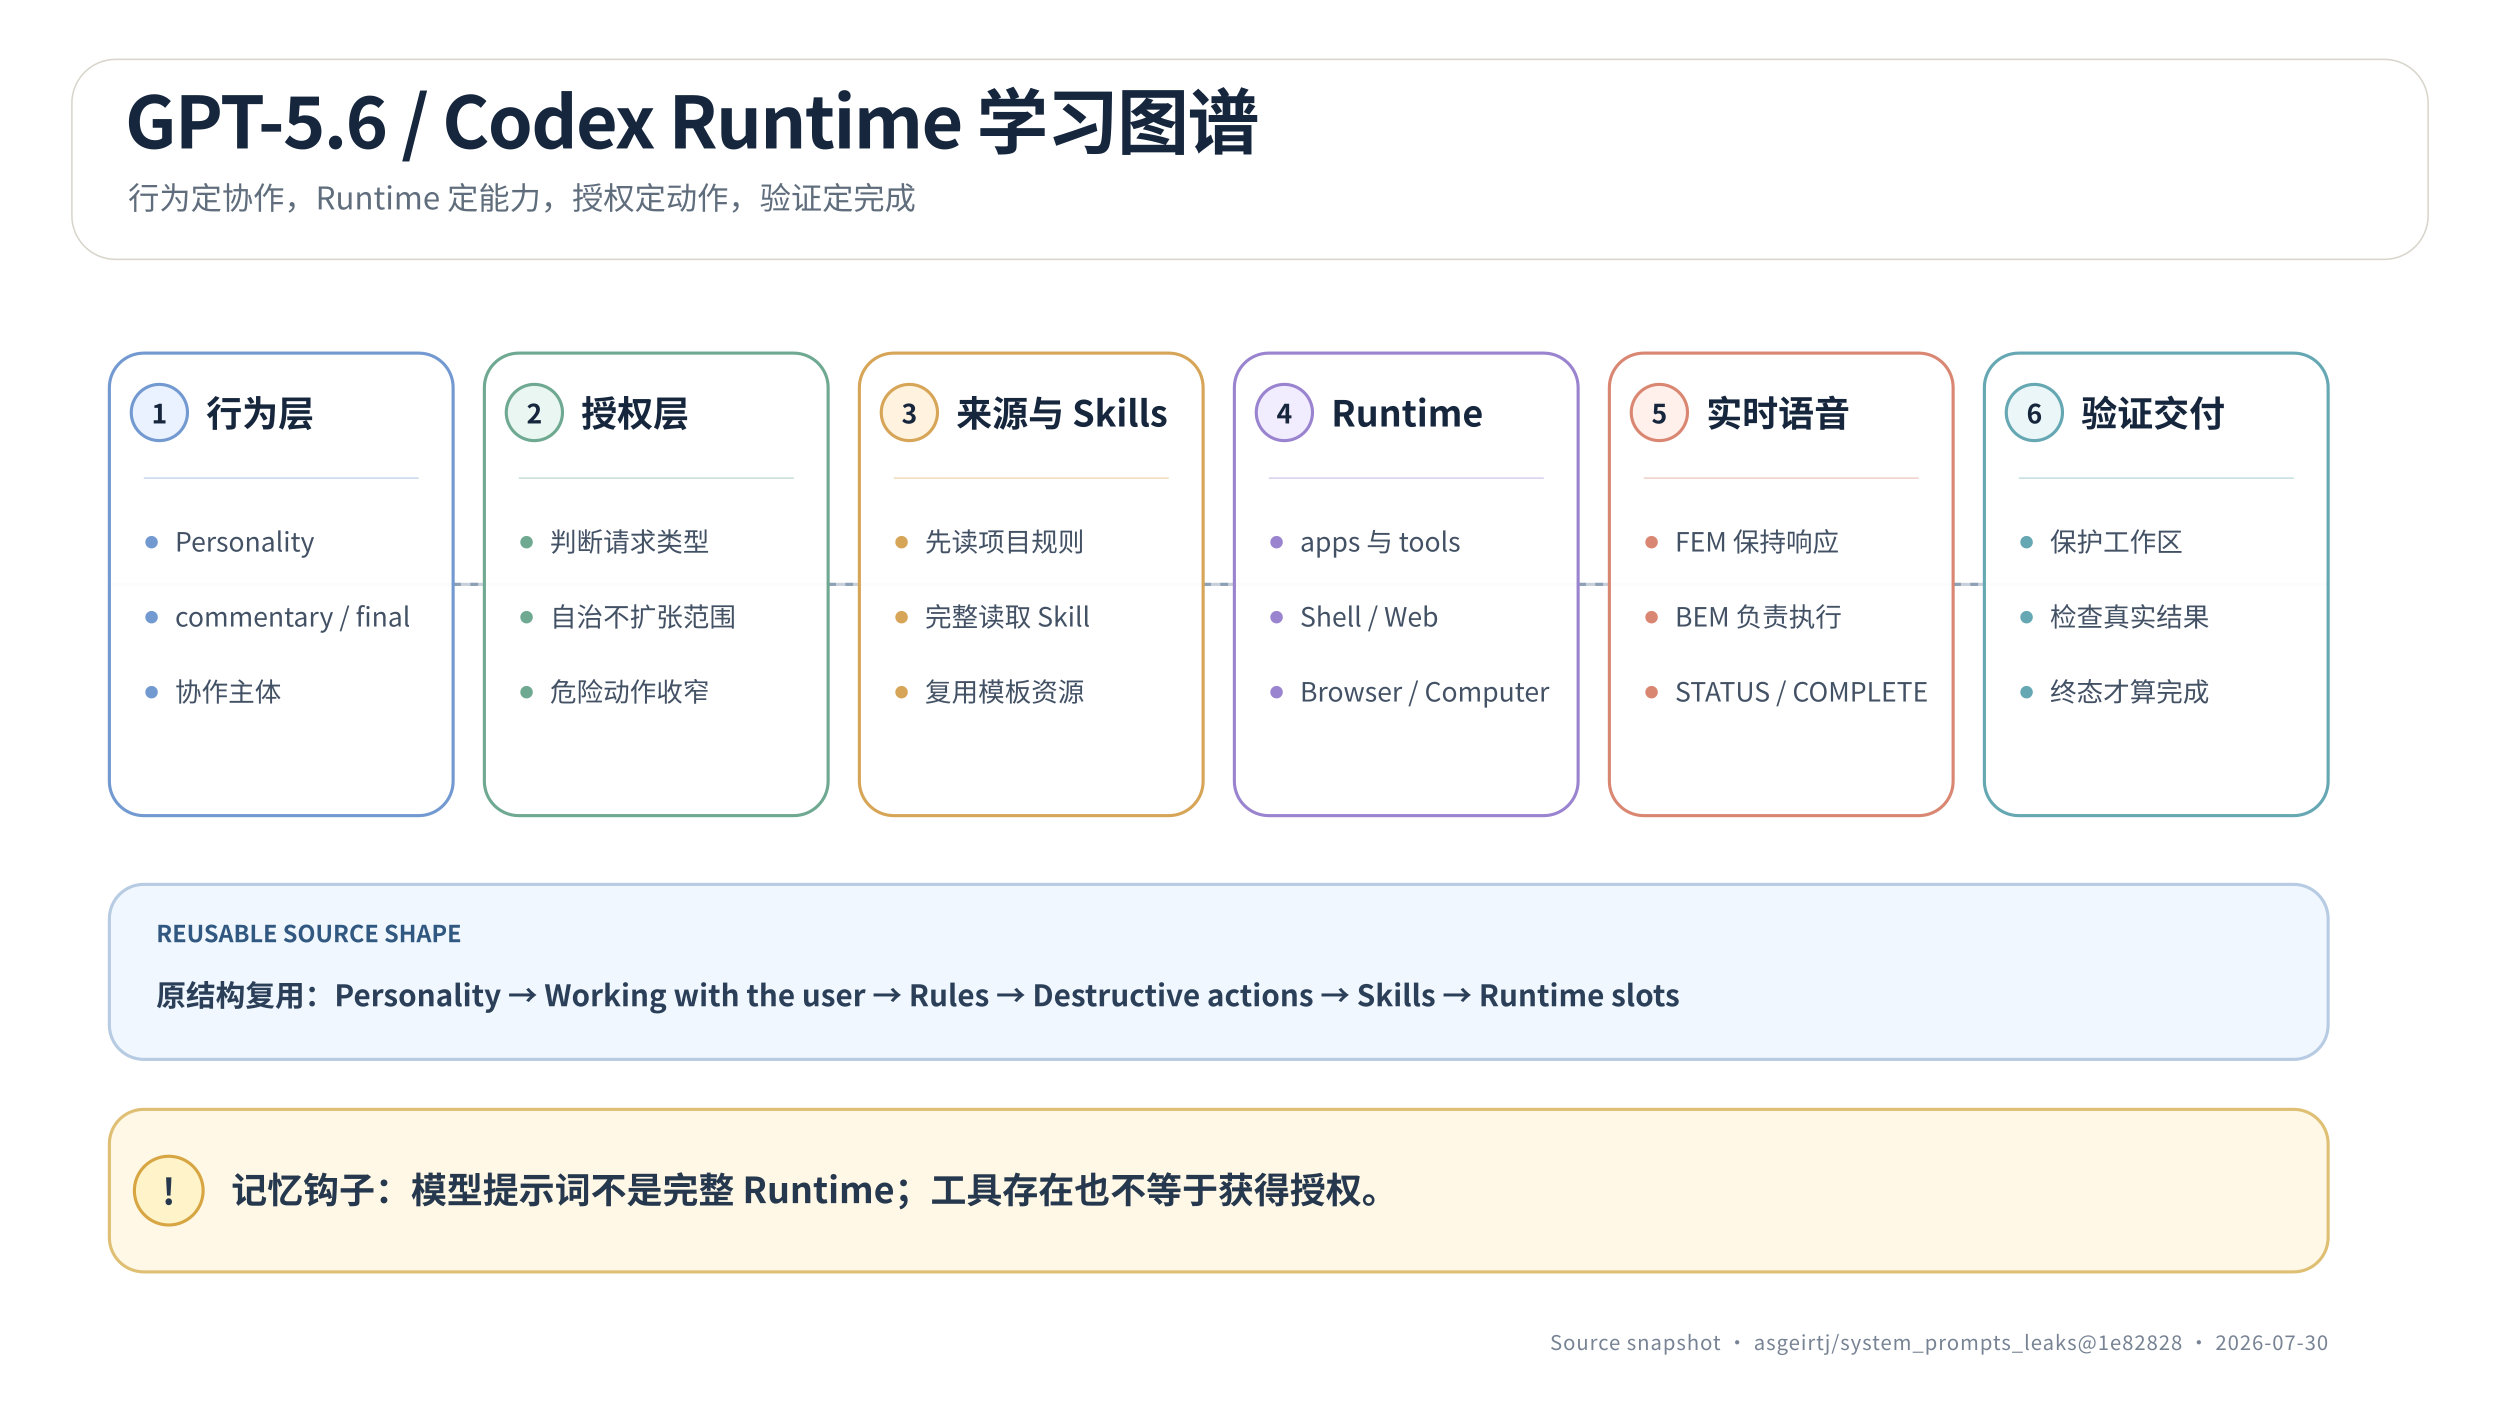
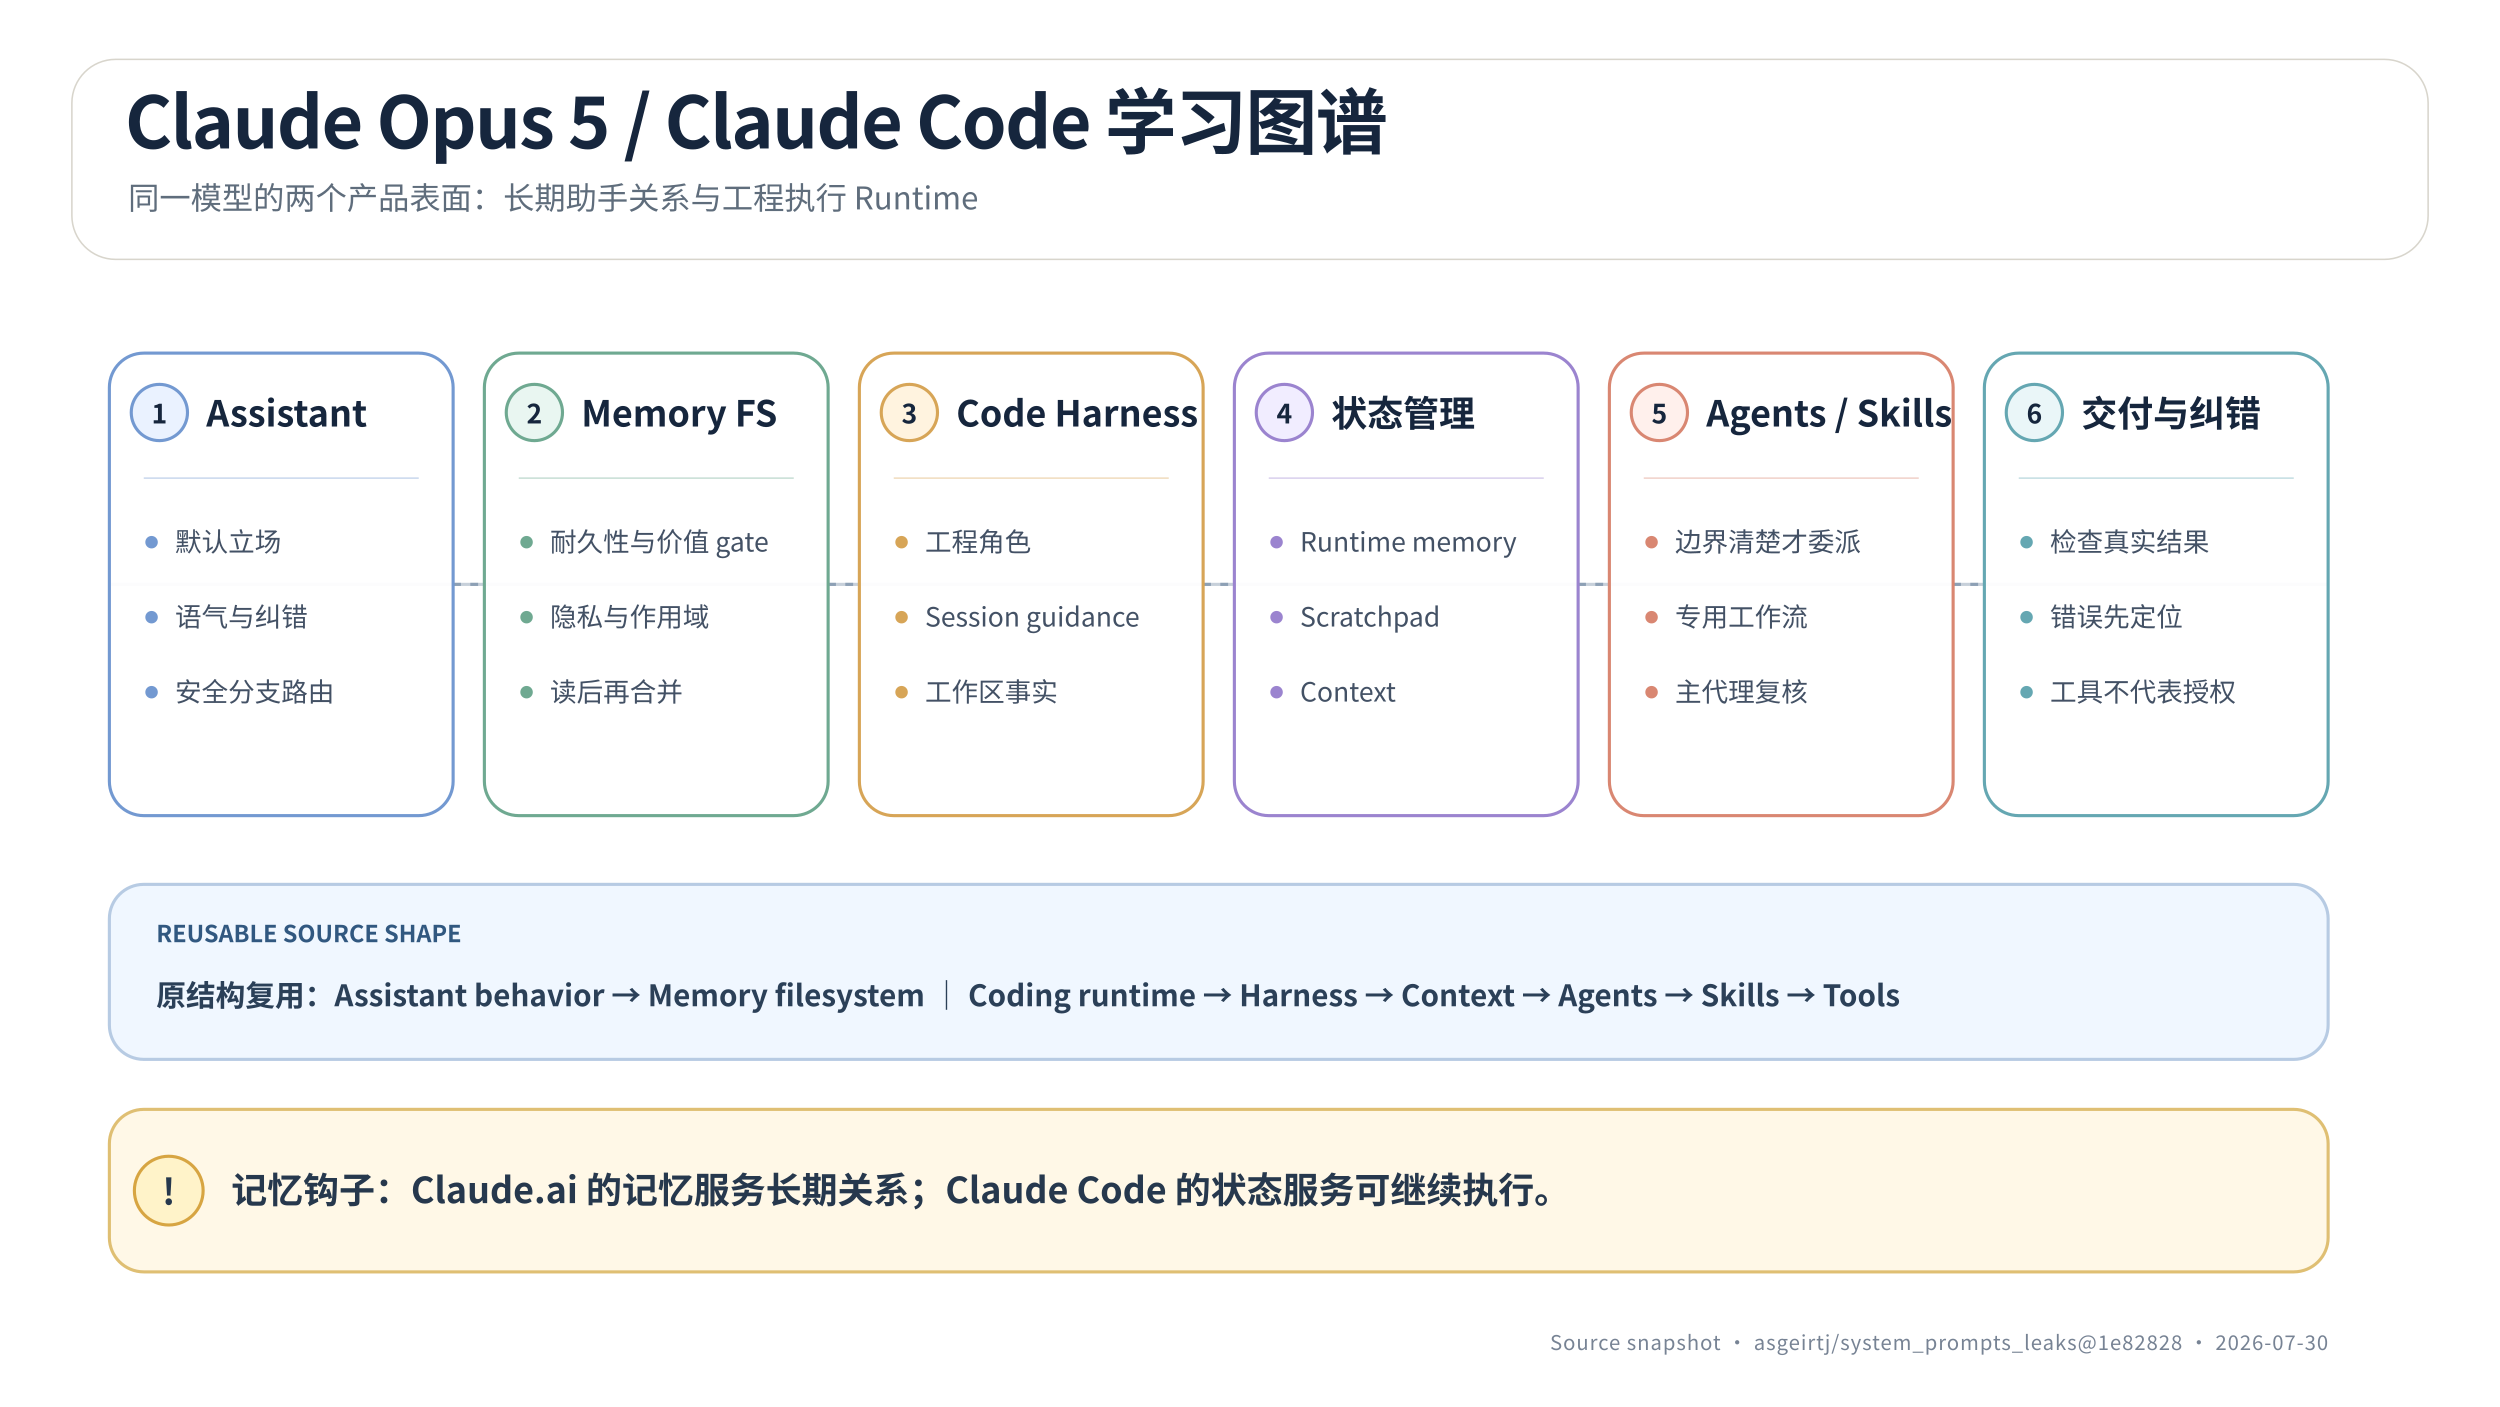
<svg xmlns="http://www.w3.org/2000/svg" width="1600" height="900" viewBox="0 0 1600 900">
  <style>
        text { font-family: "PingFang SC", "Hiragino Sans GB", "Noto Sans CJK SC", sans-serif; fill: #16263d; }
        .title { font-size: 46px; font-weight: 750; letter-spacing: -1px; }
        .subtitle { font-size: 20px; font-weight: 500; fill: #5f6d7c; }
        .node-title { font-size: 23px; font-weight: 700; }
        .bullet { font-size: 17px; font-weight: 520; fill: #435165; }
        .index { font-size: 17px; font-weight: 750; }
        .band-label { font-size: 15px; font-weight: 760; fill: #315880; }
        .band-copy { font-size: 19px; font-weight: 560; fill: #2b4058; }
        .hook { font-size: 23px; font-weight: 680; fill: #26384d; }
        .source { font-size: 13px; font-weight: 500; fill: #778394; letter-spacing: .6px; }
      </style>
  <rect width="1600" height="900" fill="rgba(255,255,255,0.40)" />
  <rect x="46" y="38" width="1508" height="128" rx="28" fill="rgba(255,255,255,0.88)" stroke="#d8d5cc" />
-   <text x="80" y="95" class="title" text-anchor="start">GPT-5.6 / Codex Runtime 学习图谱</text>
-   <text x="82" y="134" class="subtitle" text-anchor="start">行为定协作，Runtime 定能力，授权定动作，验证定完成</text>
+   <text x="80" y="95" class="title" text-anchor="start">Claude Opus 5 / Claude Code 学习图谱</text>
+   <text x="82" y="134" class="subtitle" text-anchor="start">同一模型的两个产品表面：长期助手关系与工程执行 Runtime</text>
  <line x1="70" y1="374" x2="1490" y2="374" stroke="#c7d0da" stroke-width="2" />
  <path d="M 290 374 L 310 374" stroke="#8da0b5" stroke-width="2" stroke-dasharray="5 6" />
  <path d="M 530 374 L 550 374" stroke="#8da0b5" stroke-width="2" stroke-dasharray="5 6" />
  <path d="M 770 374 L 790 374" stroke="#8da0b5" stroke-width="2" stroke-dasharray="5 6" />
  <path d="M 1010 374 L 1030 374" stroke="#8da0b5" stroke-width="2" stroke-dasharray="5 6" />
  <path d="M 1250 374 L 1270 374" stroke="#8da0b5" stroke-width="2" stroke-dasharray="5 6" />
  <g>
    <rect x="70" y="226" width="220" height="296" rx="22" fill="rgba(255,255,255,0.94)" stroke="#7399d1" stroke-width="2" />
    <circle cx="102" cy="264" r="18" fill="#eaf2ff" stroke="#7399d1" stroke-width="2" />
    <text x="102" y="271" class="index" text-anchor="middle">1</text>
-     <text x="132" y="273" class="node-title" text-anchor="start">行为层</text>
+     <text x="132" y="273" class="node-title" text-anchor="start">Assistant</text>
    <line x1="92" y1="306" x2="268" y2="306" stroke="#7399d1" opacity="0.38" />
    <circle cx="97" cy="347" r="4" fill="#7399d1" />
-     <text x="112" y="353" class="bullet" text-anchor="start">Personality</text>
+     <text x="112" y="353" class="bullet" text-anchor="start">默认立场</text>
    <circle cx="97" cy="395" r="4" fill="#7399d1" />
-     <text x="112" y="401" class="bullet" text-anchor="start">commentary / final</text>
+     <text x="112" y="401" class="bullet" text-anchor="start">语气与纠错</text>
    <circle cx="97" cy="443" r="4" fill="#7399d1" />
-     <text x="112" y="449" class="bullet" text-anchor="start">协作主体</text>
+     <text x="112" y="449" class="bullet" text-anchor="start">安全分支路由</text>
  </g>
  <g>
    <rect x="310" y="226" width="220" height="296" rx="22" fill="rgba(255,255,255,0.94)" stroke="#6fa991" stroke-width="2" />
    <circle cx="342" cy="264" r="18" fill="#e9f6f1" stroke="#6fa991" stroke-width="2" />
    <text x="342" y="271" class="index" text-anchor="middle">2</text>
-     <text x="372" y="273" class="node-title" text-anchor="start">授权层</text>
+     <text x="372" y="273" class="node-title" text-anchor="start">Memory FS</text>
    <line x1="332" y1="306" x2="508" y2="306" stroke="#6fa991" opacity="0.38" />
    <circle cx="337" cy="347" r="4" fill="#6fa991" />
-     <text x="352" y="353" class="bullet" text-anchor="start">判断请求类型</text>
+     <text x="352" y="353" class="bullet" text-anchor="start">耐久性与价值 gate</text>
    <circle cx="337" cy="395" r="4" fill="#6fa991" />
-     <text x="352" y="401" class="bullet" text-anchor="start">自治不扩张范围</text>
+     <text x="352" y="401" class="bullet" text-anchor="start">隐私与作用域</text>
    <circle cx="337" cy="443" r="4" fill="#6fa991" />
-     <text x="352" y="449" class="bullet" text-anchor="start">危险动作收窄</text>
+     <text x="352" y="449" class="bullet" text-anchor="start">读后再合并</text>
  </g>
  <g>
    <rect x="550" y="226" width="220" height="296" rx="22" fill="rgba(255,255,255,0.94)" stroke="#d7a557" stroke-width="2" />
    <circle cx="582" cy="264" r="18" fill="#fff3df" stroke="#d7a557" stroke-width="2" />
    <text x="582" y="271" class="index" text-anchor="middle">3</text>
-     <text x="612" y="273" class="node-title" text-anchor="start">来源与 Skills</text>
+     <text x="612" y="273" class="node-title" text-anchor="start">Code Harness</text>
    <line x1="572" y1="306" x2="748" y2="306" stroke="#d7a557" opacity="0.38" />
    <circle cx="577" cy="347" r="4" fill="#d7a557" />
-     <text x="592" y="353" class="bullet" text-anchor="start">先读项目规则</text>
+     <text x="592" y="353" class="bullet" text-anchor="start">工程角色</text>
    <circle cx="577" cy="395" r="4" fill="#d7a557" />
-     <text x="592" y="401" class="bullet" text-anchor="start">完整读取 Skill</text>
+     <text x="592" y="401" class="bullet" text-anchor="start">Session guidance</text>
    <circle cx="577" cy="443" r="4" fill="#d7a557" />
-     <text x="592" y="449" class="bullet" text-anchor="start">复用模板资源</text>
+     <text x="592" y="449" class="bullet" text-anchor="start">工作区事实</text>
  </g>
  <g>
    <rect x="790" y="226" width="220" height="296" rx="22" fill="rgba(255,255,255,0.94)" stroke="#9b84cf" stroke-width="2" />
    <circle cx="822" cy="264" r="18" fill="#f1edff" stroke="#9b84cf" stroke-width="2" />
    <text x="822" y="271" class="index" text-anchor="middle">4</text>
-     <text x="852" y="273" class="node-title" text-anchor="start">Runtime</text>
+     <text x="852" y="273" class="node-title" text-anchor="start">状态管理</text>
    <line x1="812" y1="306" x2="988" y2="306" stroke="#9b84cf" opacity="0.38" />
    <circle cx="817" cy="347" r="4" fill="#9b84cf" />
-     <text x="832" y="353" class="bullet" text-anchor="start">apps 与 tools</text>
+     <text x="832" y="353" class="bullet" text-anchor="start">Runtime memory</text>
    <circle cx="817" cy="395" r="4" fill="#9b84cf" />
-     <text x="832" y="401" class="bullet" text-anchor="start">Shell / Web</text>
+     <text x="832" y="401" class="bullet" text-anchor="start">Scratchpad</text>
    <circle cx="817" cy="443" r="4" fill="#9b84cf" />
-     <text x="832" y="449" class="bullet" text-anchor="start">Browser / Computer</text>
+     <text x="832" y="449" class="bullet" text-anchor="start">Context</text>
  </g>
  <g>
    <rect x="1030" y="226" width="220" height="296" rx="22" fill="rgba(255,255,255,0.94)" stroke="#d98772" stroke-width="2" />
    <circle cx="1062" cy="264" r="18" fill="#fff0ec" stroke="#d98772" stroke-width="2" />
    <text x="1062" y="271" class="index" text-anchor="middle">5</text>
-     <text x="1092" y="273" class="node-title" text-anchor="start">实时语音</text>
+     <text x="1092" y="273" class="node-title" text-anchor="start">Agents / Skills</text>
    <line x1="1052" y1="306" x2="1228" y2="306" stroke="#d98772" opacity="0.38" />
    <circle cx="1057" cy="347" r="4" fill="#d98772" />
-     <text x="1072" y="353" class="bullet" text-anchor="start">FEM 保持响应</text>
+     <text x="1072" y="353" class="bullet" text-anchor="start">边界清楚才委派</text>
    <circle cx="1057" cy="395" r="4" fill="#d98772" />
-     <text x="1072" y="401" class="bullet" text-anchor="start">BEM 负责执行</text>
+     <text x="1072" y="401" class="bullet" text-anchor="start">专用工作流</text>
    <circle cx="1057" cy="443" r="4" fill="#d98772" />
-     <text x="1072" y="449" class="bullet" text-anchor="start">STATUS / COMPLETE</text>
+     <text x="1072" y="449" class="bullet" text-anchor="start">主代理复核</text>
  </g>
  <g>
    <rect x="1270" y="226" width="220" height="296" rx="22" fill="rgba(255,255,255,0.94)" stroke="#65a7b2" stroke-width="2" />
    <circle cx="1302" cy="264" r="18" fill="#eaf6f8" stroke="#65a7b2" stroke-width="2" />
    <text x="1302" y="271" class="index" text-anchor="middle">6</text>
-     <text x="1332" y="273" class="node-title" text-anchor="start">验证交付</text>
+     <text x="1332" y="273" class="node-title" text-anchor="start">交付与纠错</text>
    <line x1="1292" y1="306" x2="1468" y2="306" stroke="#65a7b2" opacity="0.38" />
    <circle cx="1297" cy="347" r="4" fill="#65a7b2" />
-     <text x="1312" y="353" class="bullet" text-anchor="start">保护工作区</text>
+     <text x="1312" y="353" class="bullet" text-anchor="start">检查真实结果</text>
    <circle cx="1297" cy="395" r="4" fill="#65a7b2" />
-     <text x="1312" y="401" class="bullet" text-anchor="start">检查真实结果</text>
+     <text x="1312" y="401" class="bullet" text-anchor="start">错误先定位</text>
    <circle cx="1297" cy="443" r="4" fill="#65a7b2" />
-     <text x="1312" y="449" class="bullet" text-anchor="start">终态才算完成</text>
+     <text x="1312" y="449" class="bullet" text-anchor="start">工具不代表授权</text>
  </g>
  <rect x="70" y="566" width="1420" height="112" rx="22" fill="rgba(239,246,255,0.94)" stroke="#b7cbe3" stroke-width="2" />
  <text x="100" y="603" class="band-label" text-anchor="start">REUSABLE SOURCE SHAPE</text>
-   <text x="100" y="644" class="band-copy" text-anchor="start">原结构复用：Personality → Working with the user → Rules → Destructive actions → Skills → Runtime slots</text>
+   <text x="100" y="644" class="band-copy" text-anchor="start">原结构复用：Assistant behavior → Memory filesystem ｜ Coding runtime → Harness → Context → Agents → Skills → Tools</text>
  <rect x="70" y="710" width="1420" height="104" rx="22" fill="rgba(255,248,230,0.95)" stroke="#dfbf73" stroke-width="2" />
  <circle cx="108" cy="762" r="22" fill="#fff3c9" stroke="#d7a542" stroke-width="2" />
  <text x="108" y="771" class="hook" text-anchor="middle">!</text>
-   <text x="148" y="770" class="hook" text-anchor="start">记忆钩子：模型提示词不是完整 Runtime；工具存在也不等于获得授权。</text>
+   <text x="148" y="770" class="hook" text-anchor="start">记忆钩子：Claude.ai 的记忆服务长期关系；Claude Code 的状态服务可继续执行。</text>
  <text x="1490" y="864" class="source" text-anchor="end">Source snapshot · asgeirtj/system_prompts_leaks@1e82828 · 2026-07-30</text>
</svg>
